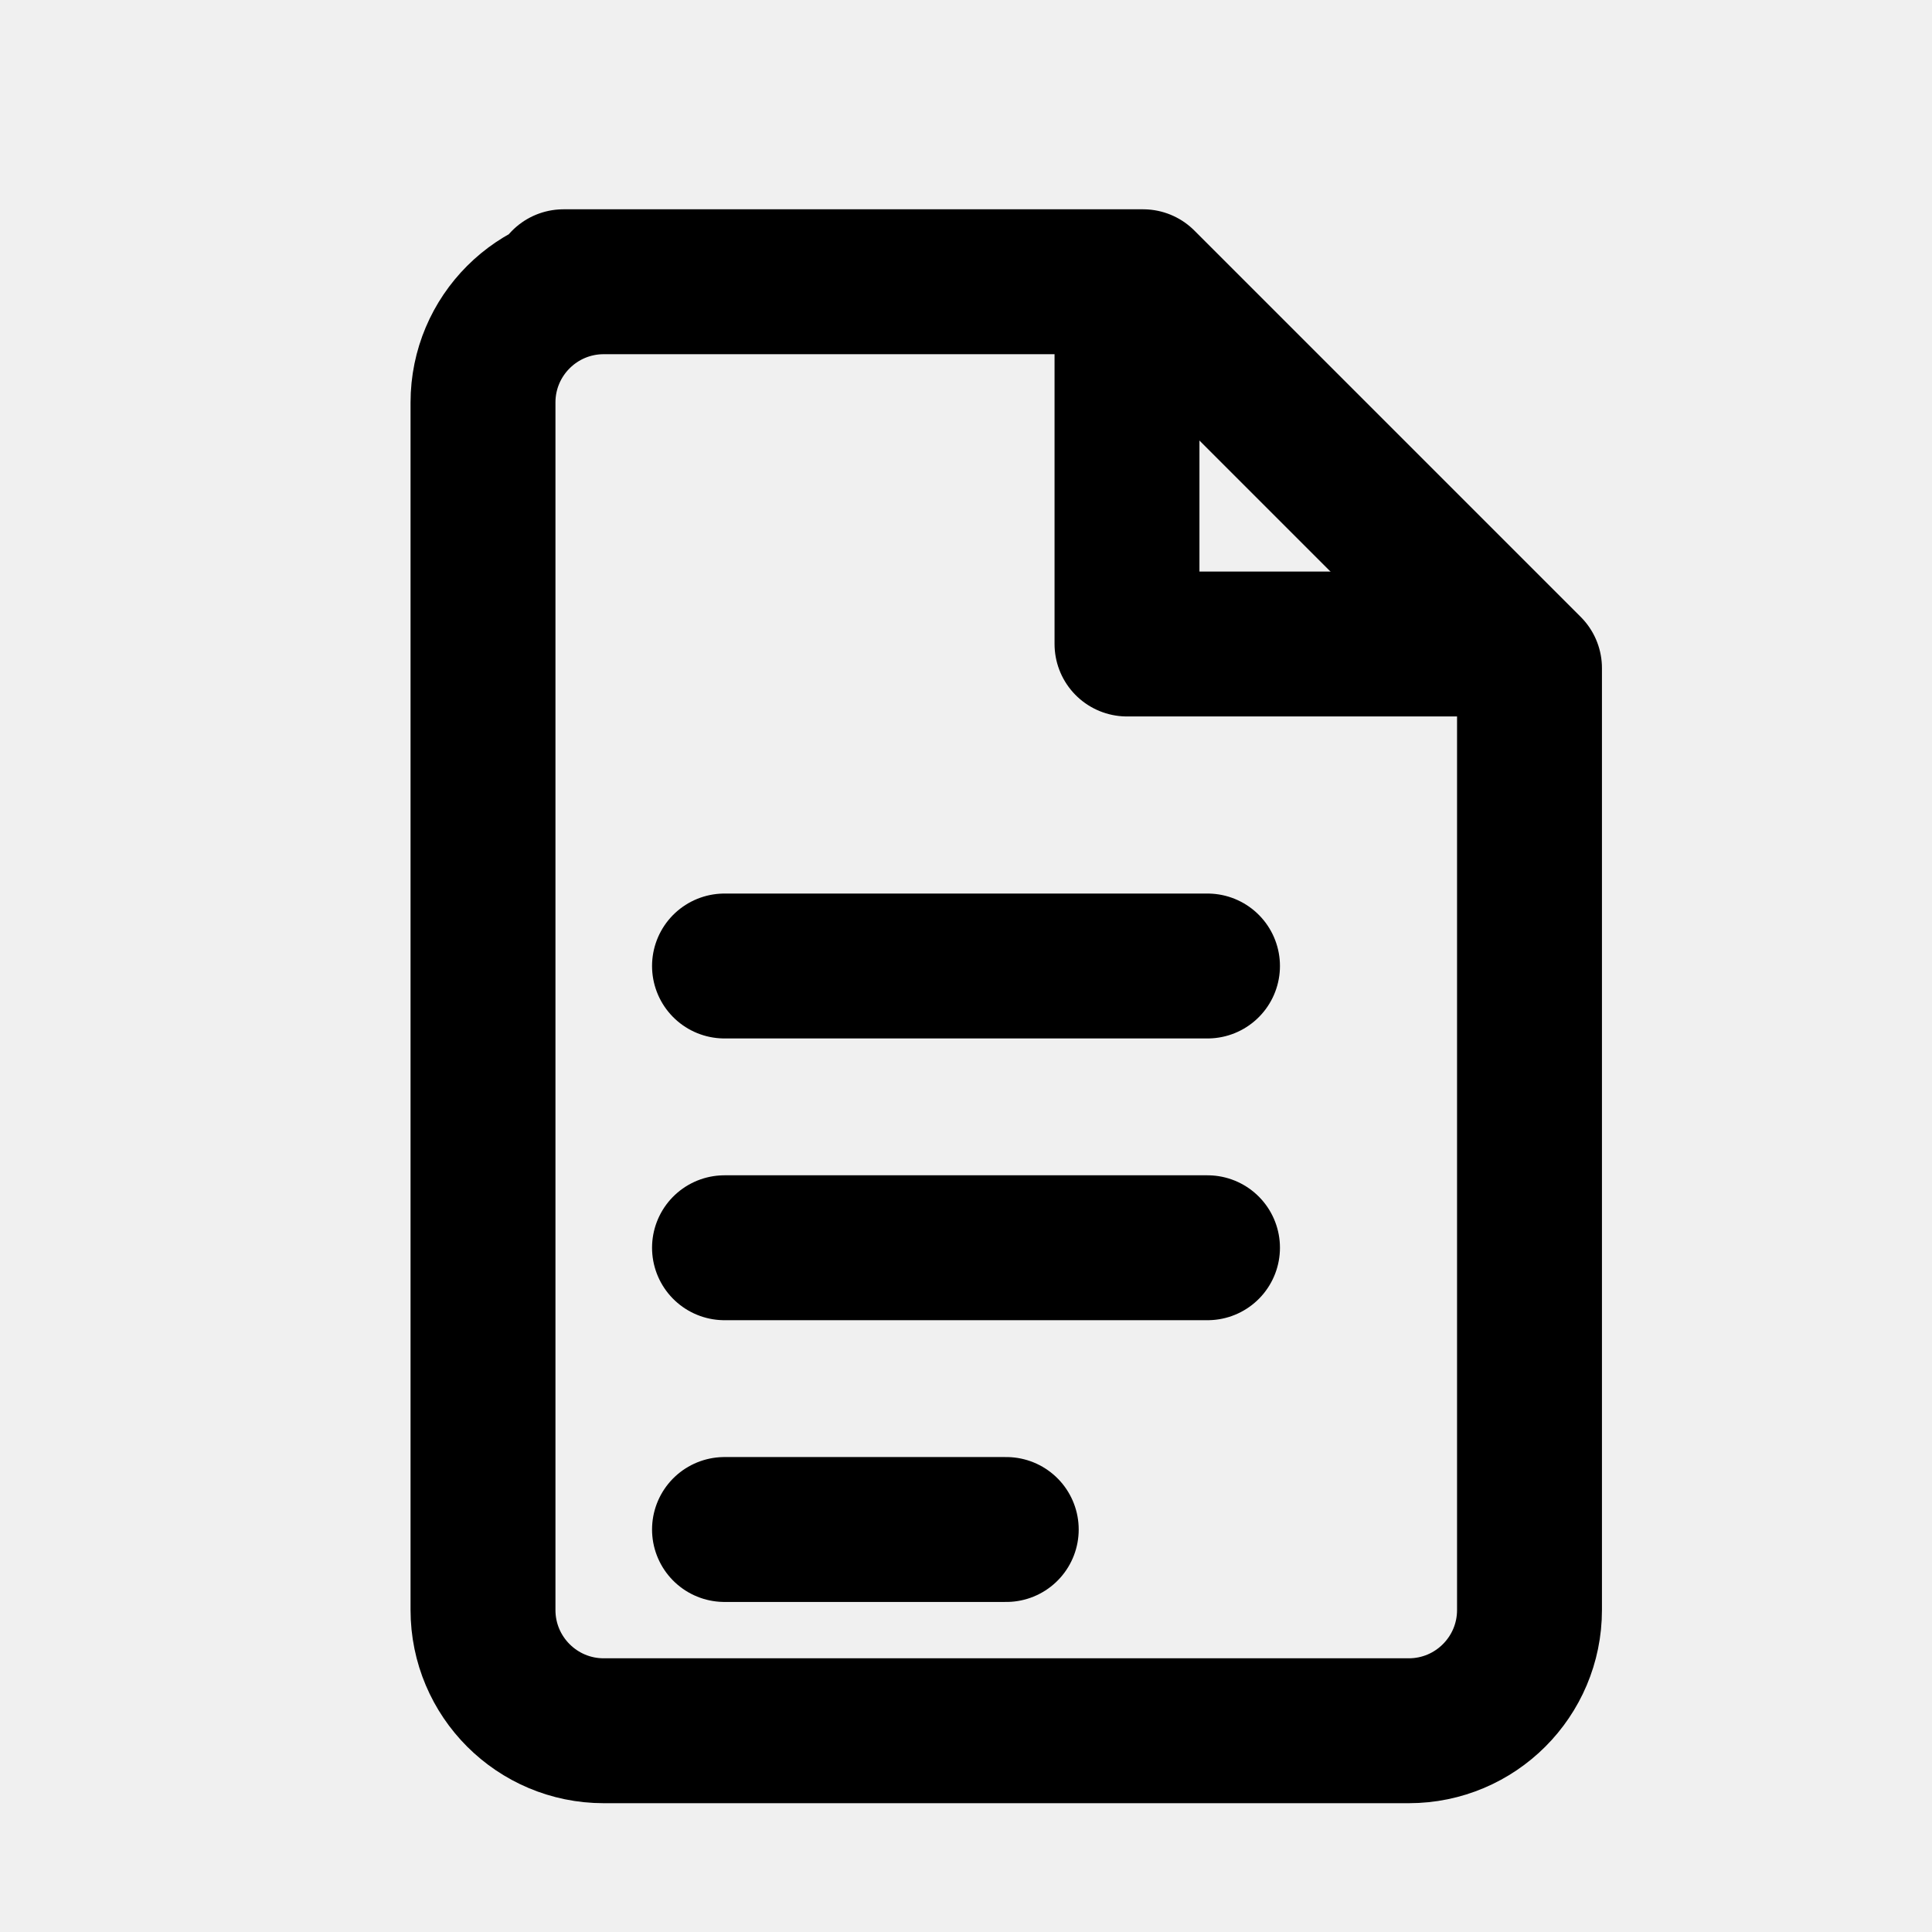
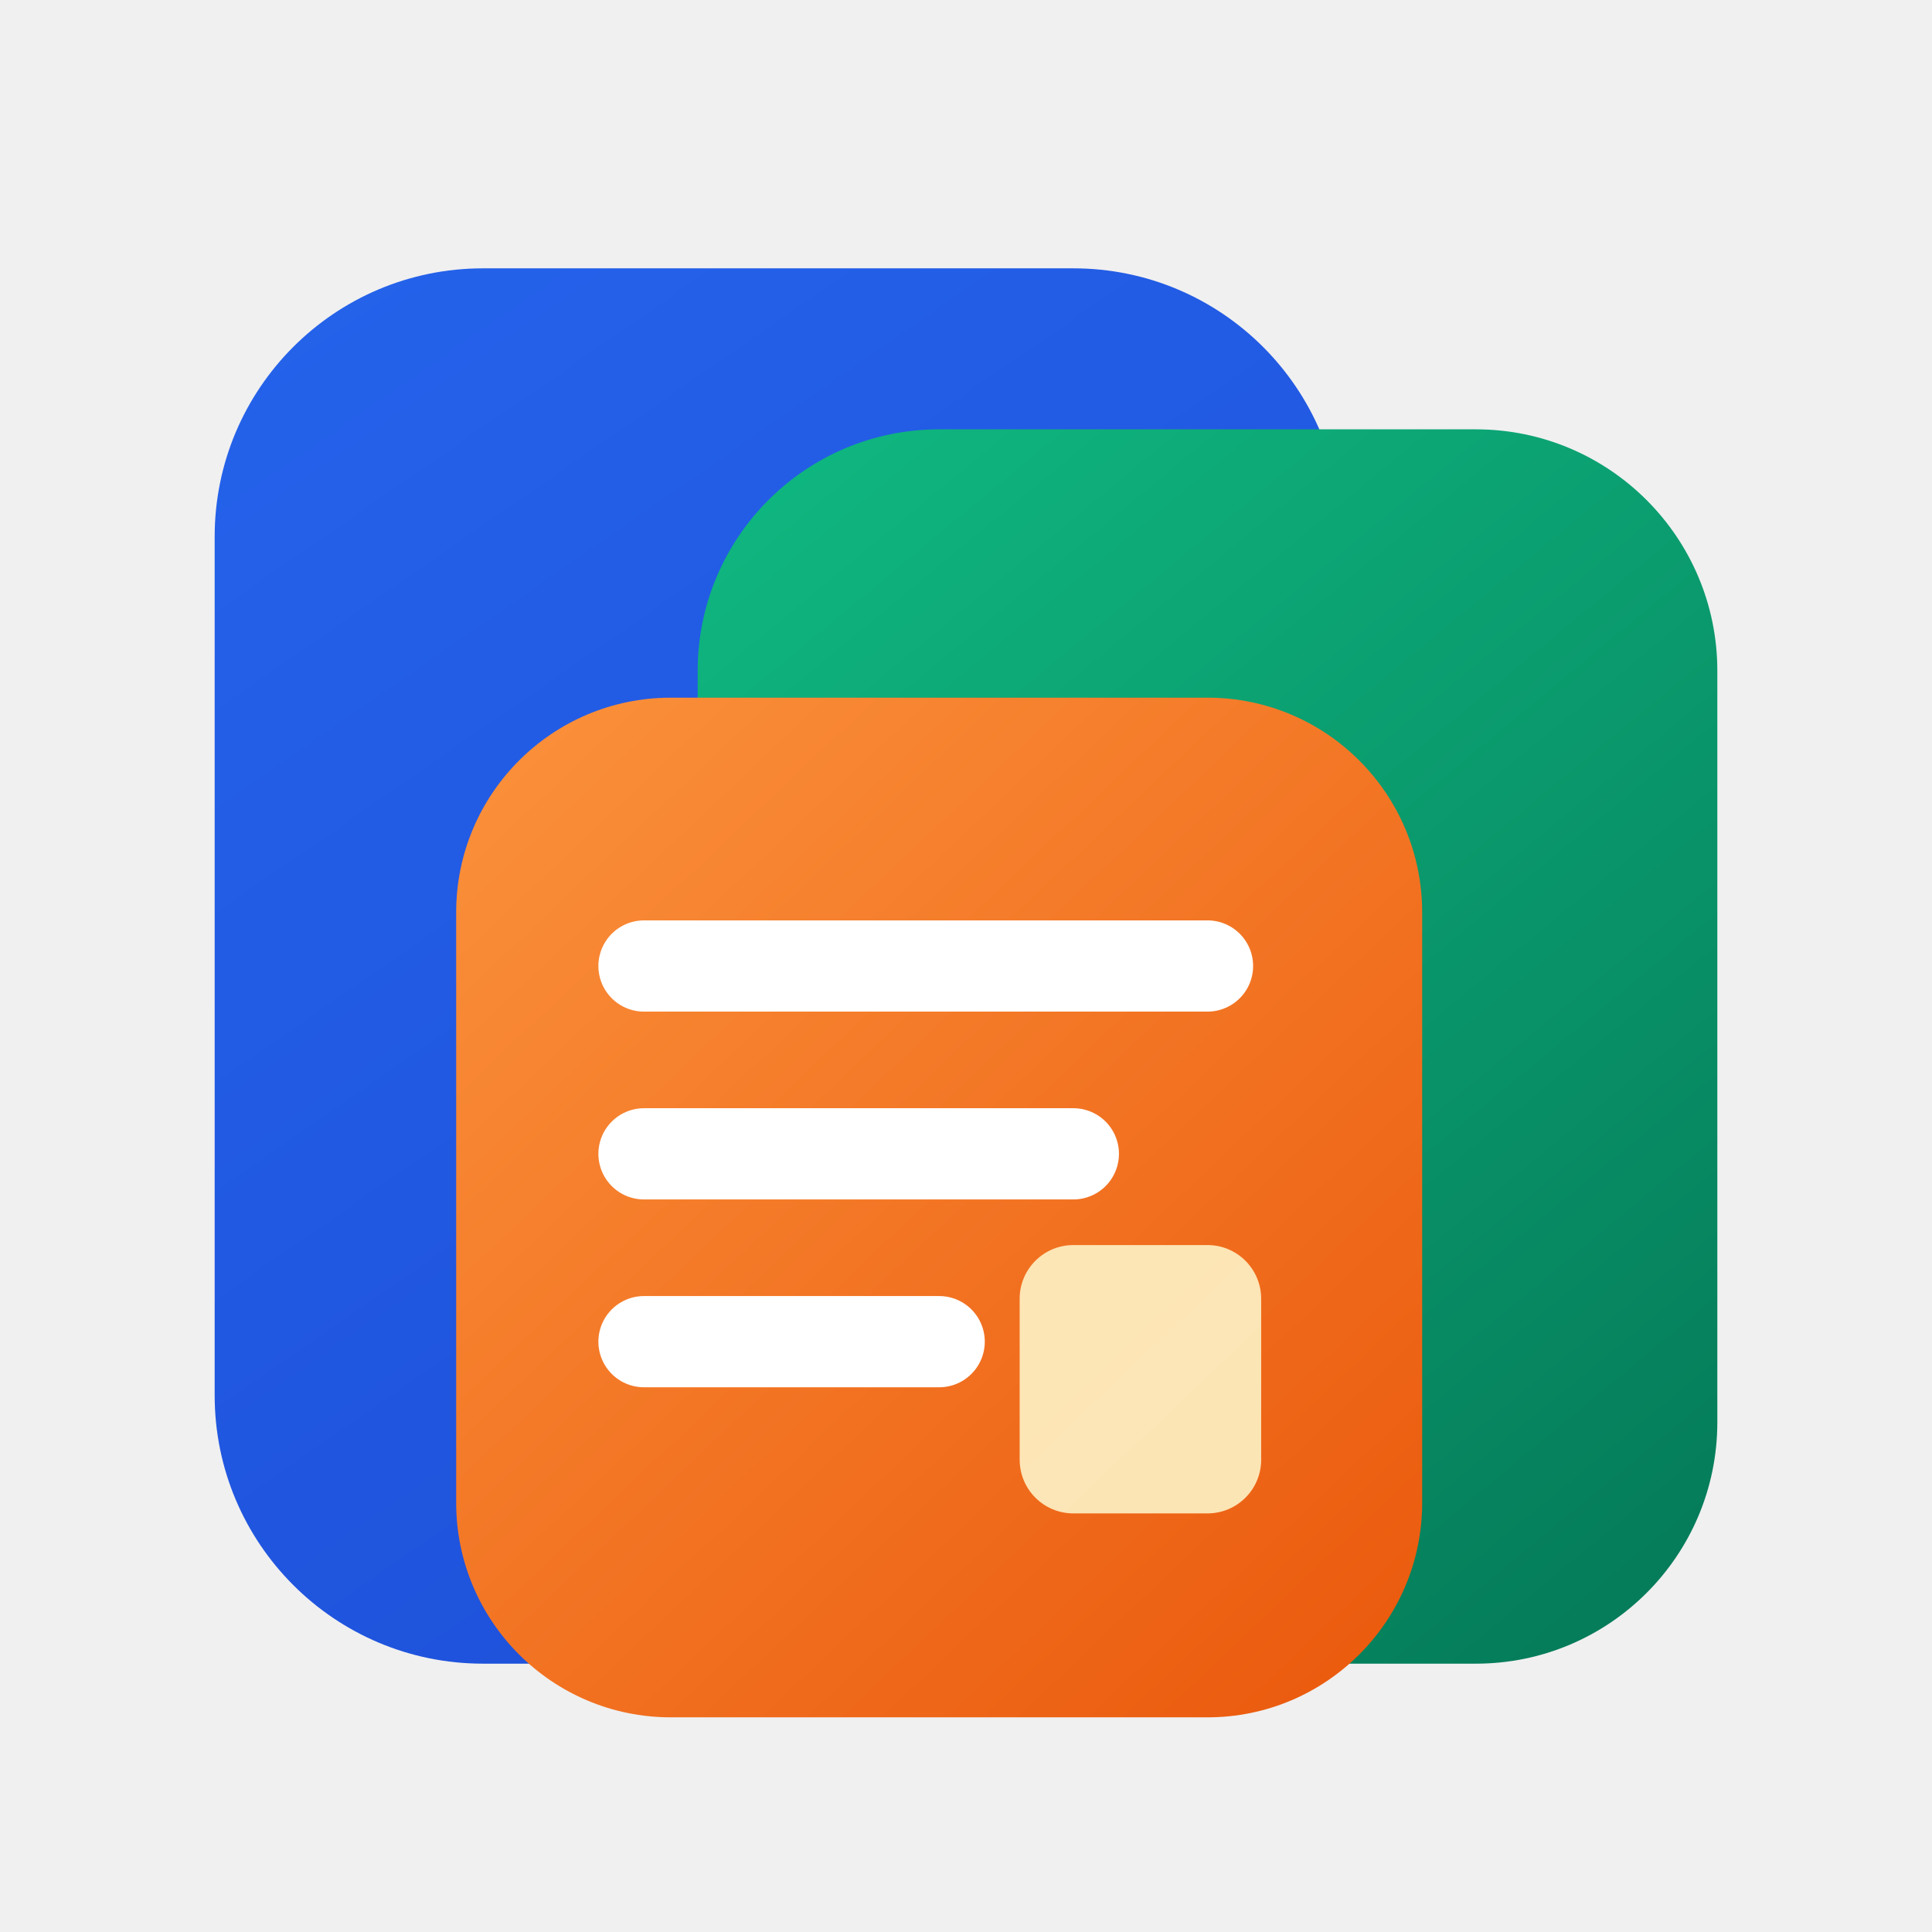
- <svg xmlns="http://www.w3.org/2000/svg" viewBox="0 0 24 24" fill="none">
-   <path d="M7 3.5h7.2L19 8.3V20a1.5 1.5 0 0 1-1.5 1.5h-10A1.5 1.5 0 0 1 6 20V5A1.5 1.5 0 0 1 7.5 3.5H7Z" stroke="currentColor" stroke-width="1.8" stroke-linejoin="round" />
-   <path d="M14 3.5V8h5" stroke="currentColor" stroke-width="1.8" stroke-linejoin="round" />
-   <path d="M9 12h6M9 15.5h6M9 19h3.5" stroke="currentColor" stroke-width="1.8" stroke-linecap="round" />
+ <svg xmlns="http://www.w3.org/2000/svg" width="36" height="36" viewBox="0 0 36 36" fill="none">
+   <rect x="4" y="5" width="21" height="26" rx="5" fill="url(#office_doc)" />
+   <rect x="13" y="8" width="19" height="23" rx="4.5" fill="url(#office_sheet)" />
+   <rect x="8.5" y="13" width="18" height="19" rx="4" fill="url(#office_slide)" />
+   <path d="M12 18H22.5M12 21.5H20M12 25H17.5" stroke="white" stroke-width="1.7" stroke-linecap="round" />
+   <rect x="19" y="23.2" width="4.5" height="5" rx="1" fill="#FEF3C7" fill-opacity="0.9" />
+   <defs>
+     <linearGradient id="office_doc" x1="4" y1="5" x2="22" y2="31" gradientUnits="userSpaceOnUse">
+       <stop stop-color="#2563EB" />
+       <stop offset="1" stop-color="#1D4ED8" />
+     </linearGradient>
+     <linearGradient id="office_sheet" x1="13" y1="8" x2="32" y2="31" gradientUnits="userSpaceOnUse">
+       <stop stop-color="#10B981" />
+       <stop offset="1" stop-color="#047857" />
+     </linearGradient>
+     <linearGradient id="office_slide" x1="8.5" y1="13" x2="26.5" y2="32" gradientUnits="userSpaceOnUse">
+       <stop stop-color="#FB923C" />
+       <stop offset="1" stop-color="#EA580C" />
+     </linearGradient>
+   </defs>
</svg>
